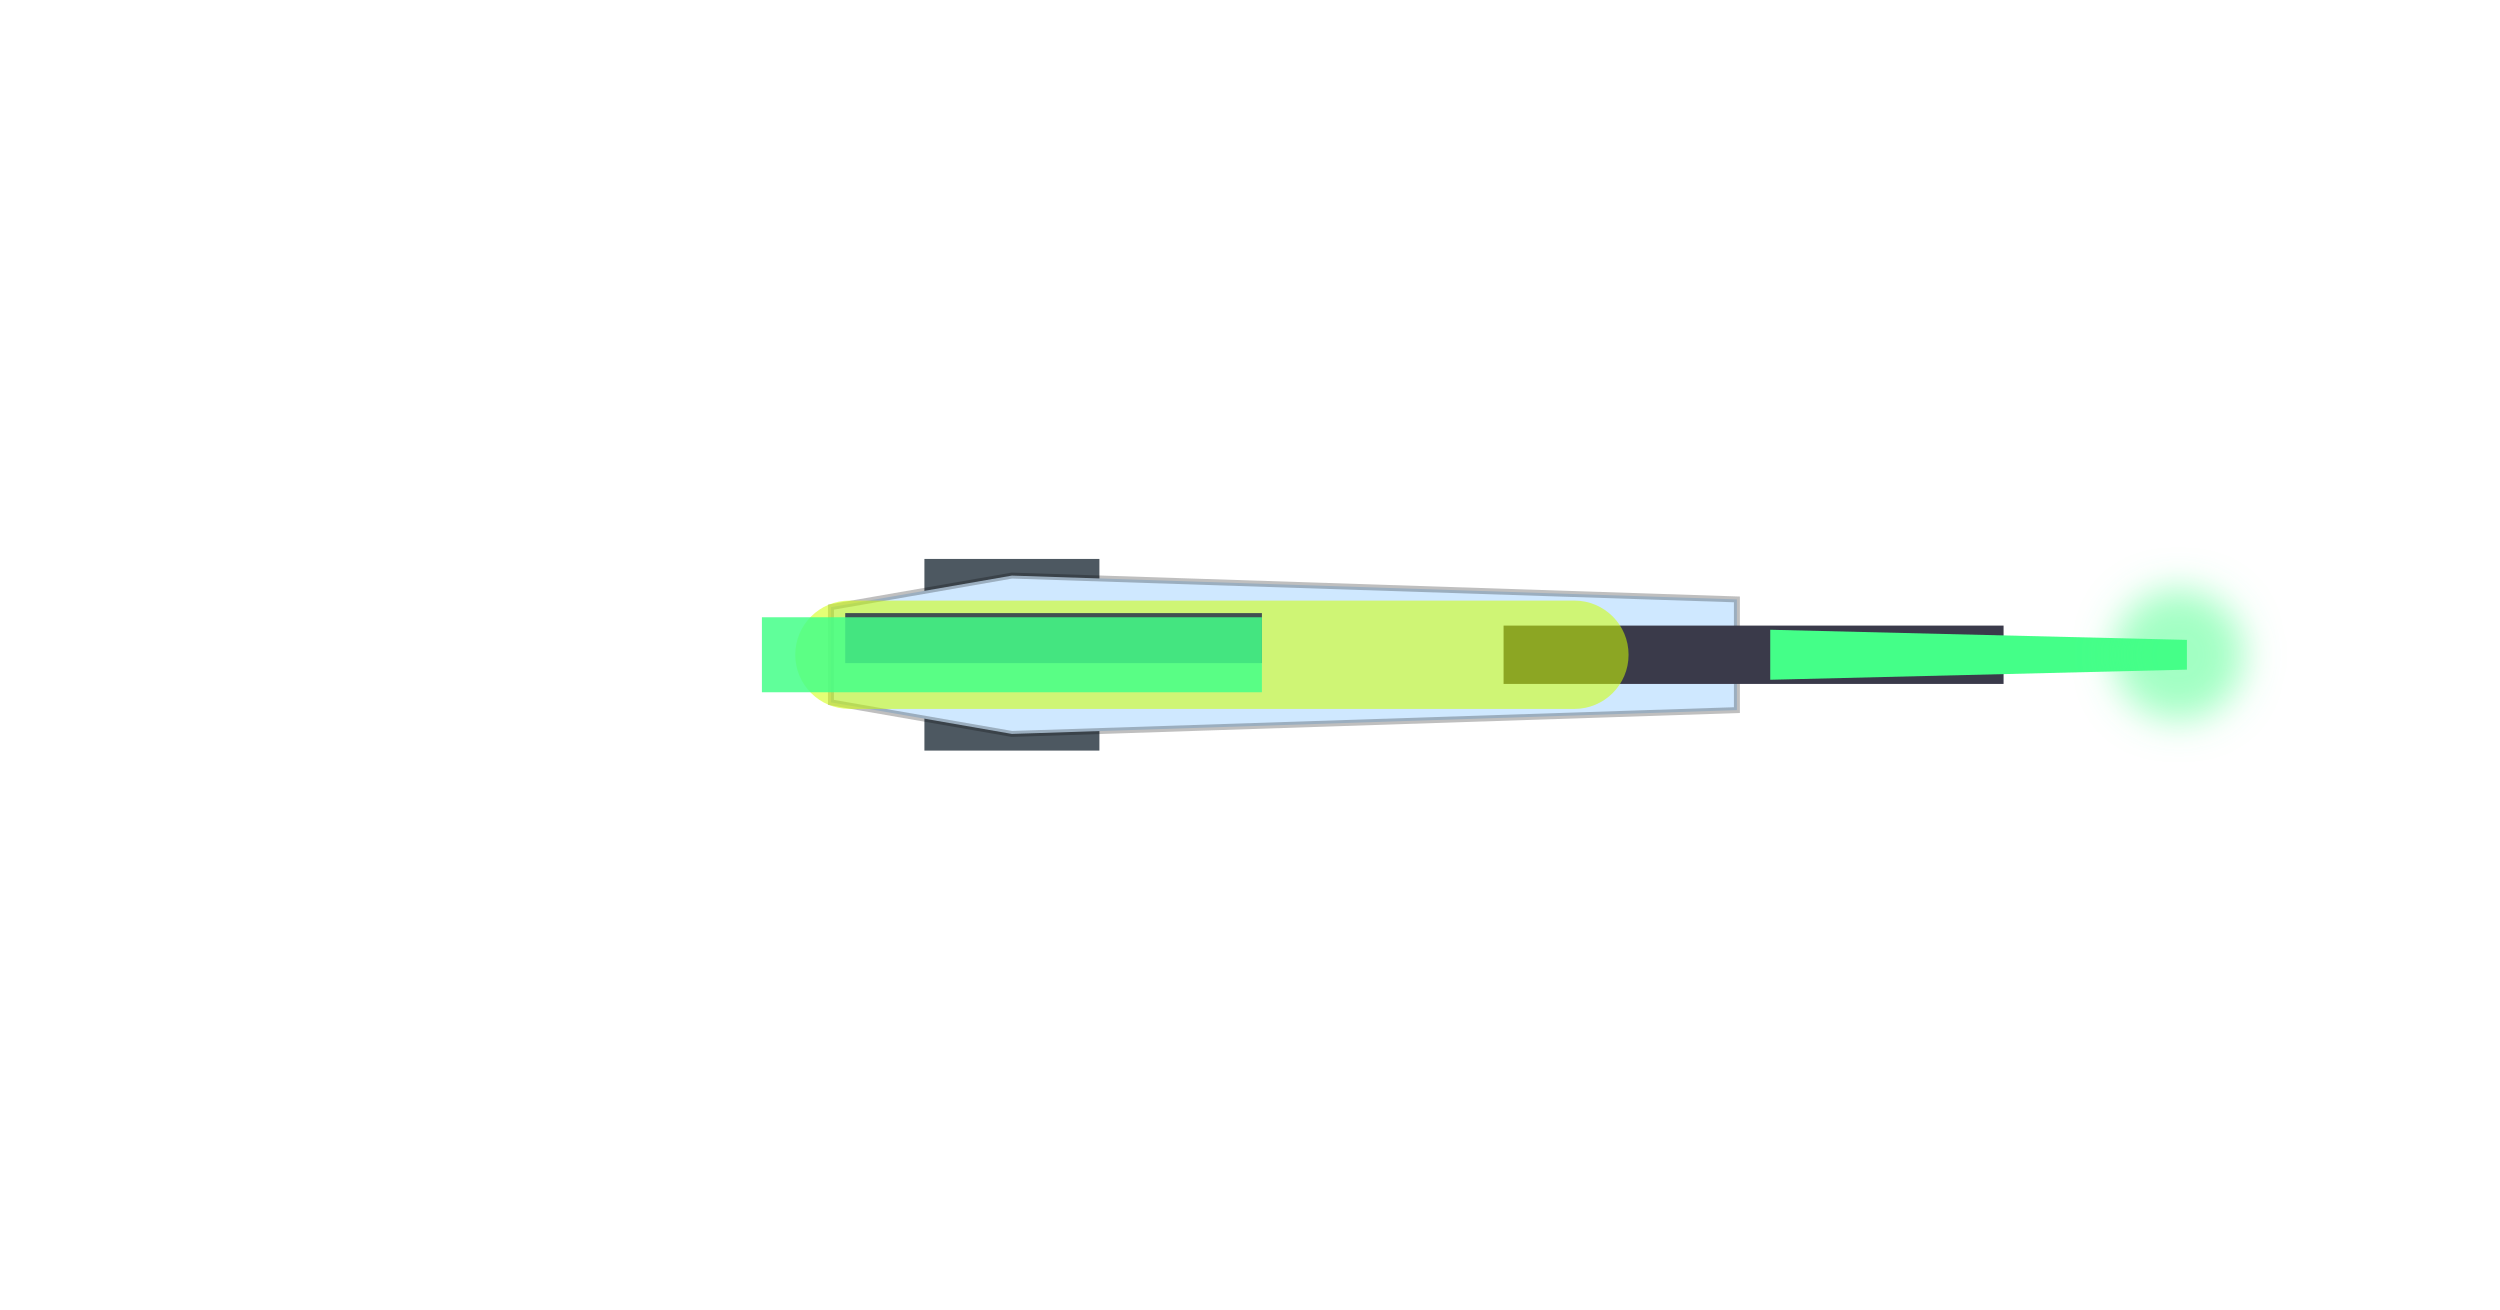
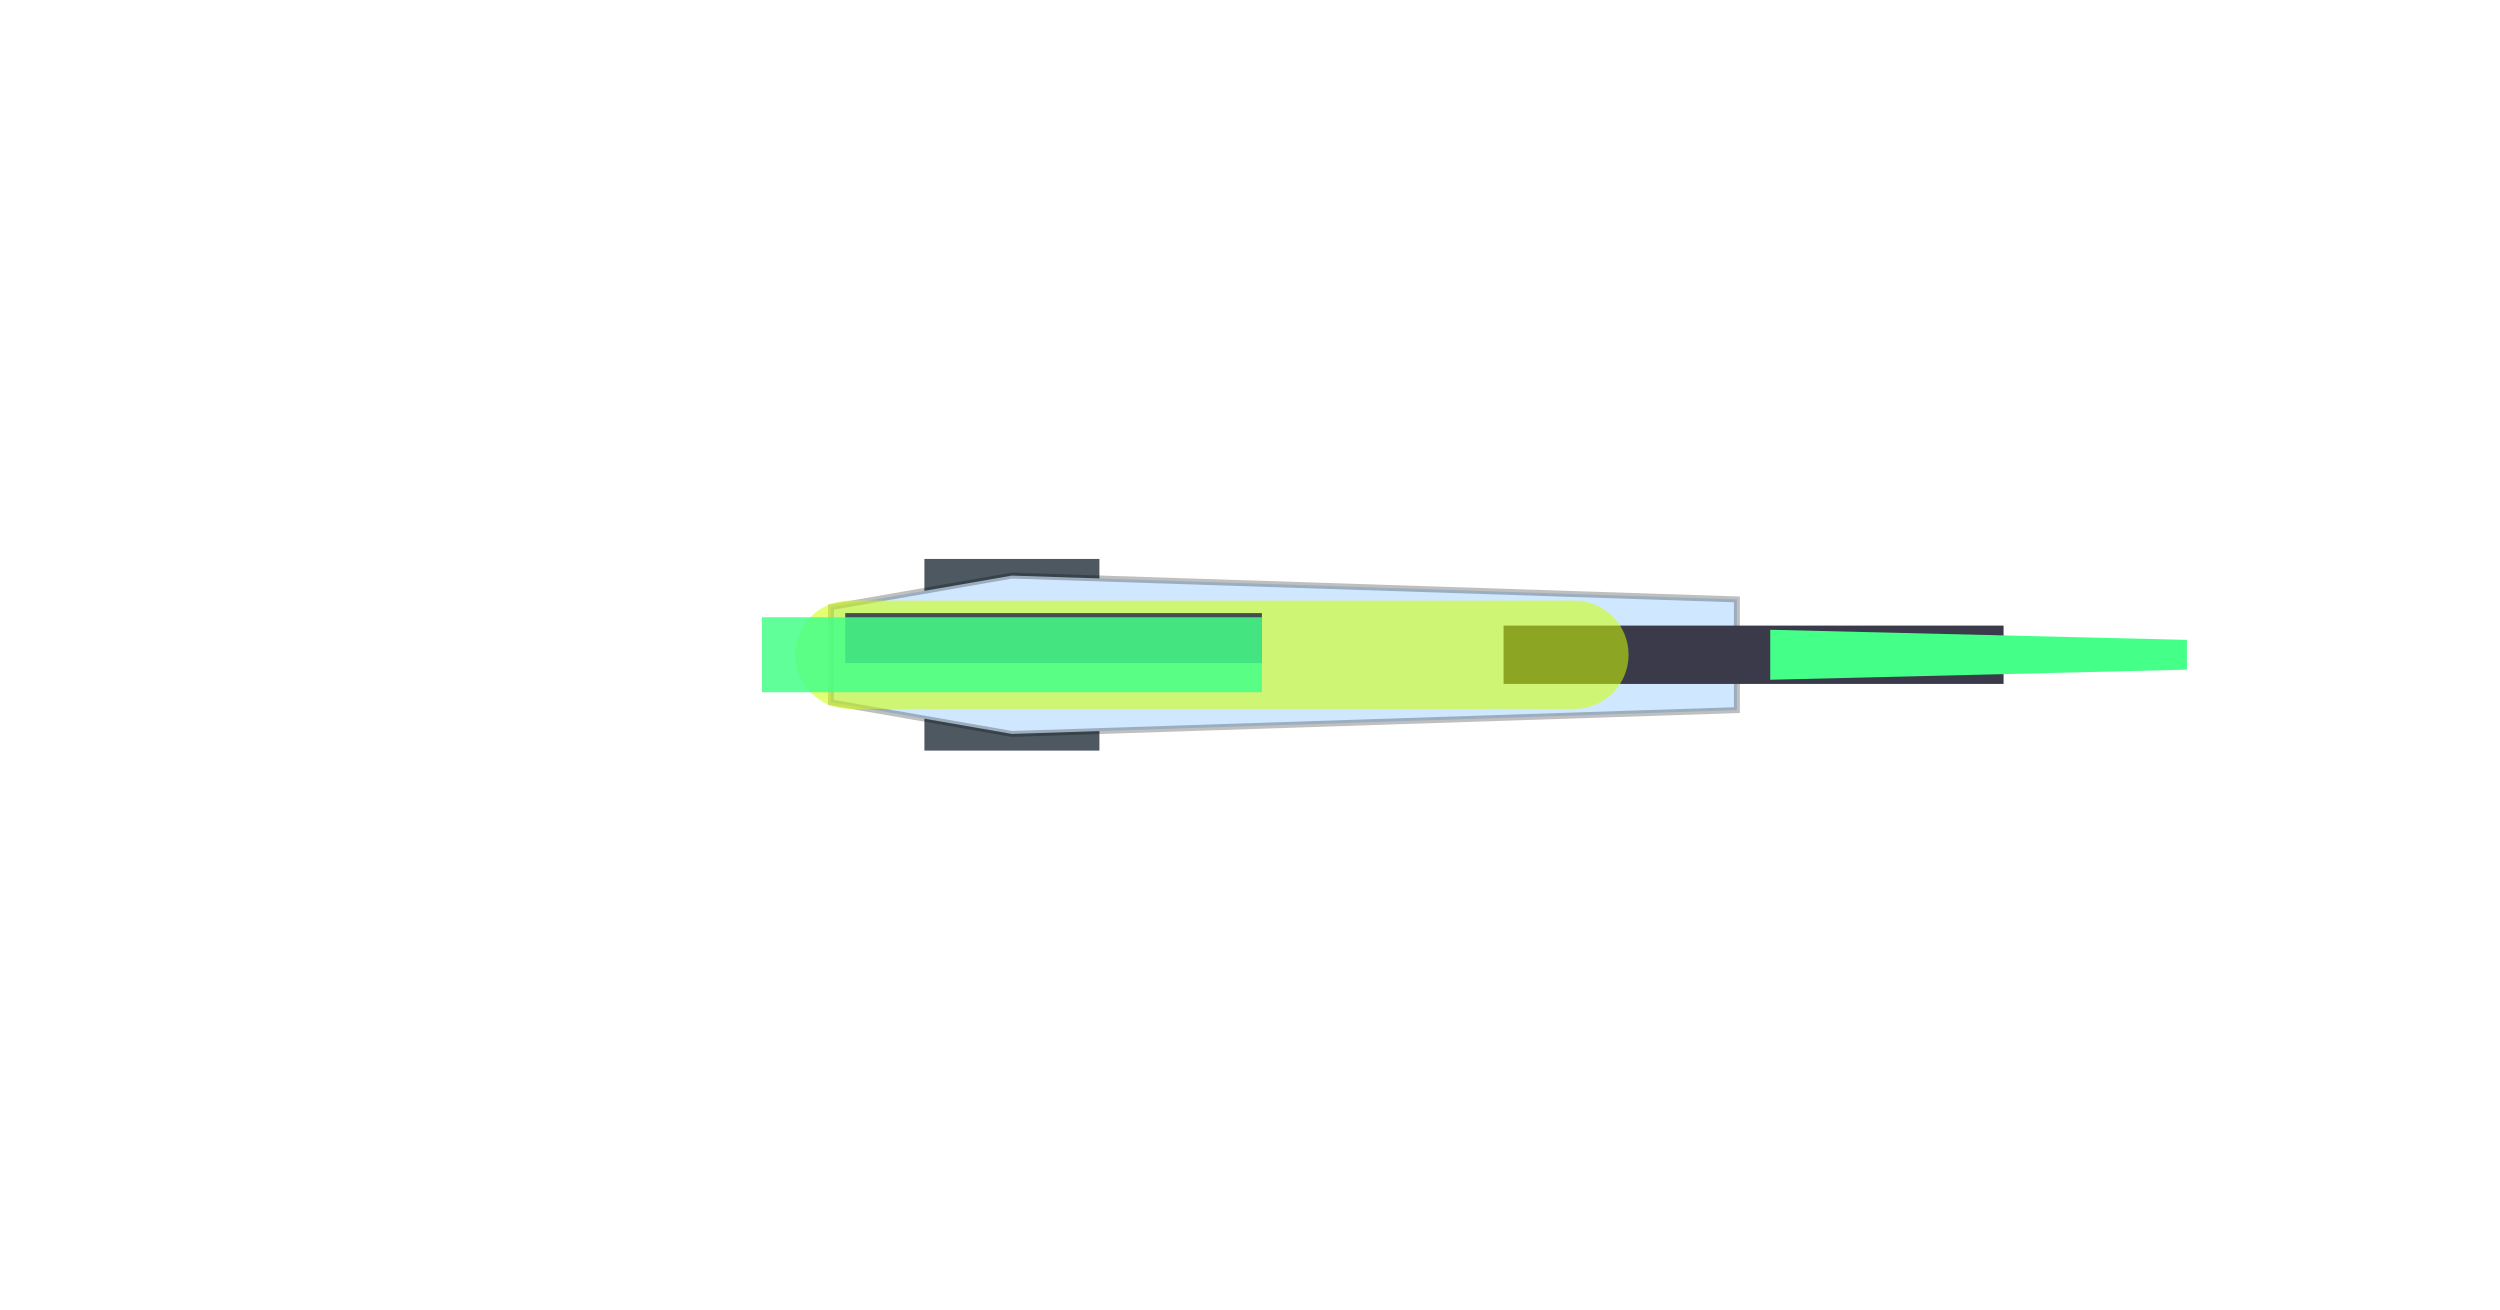
<svg xmlns="http://www.w3.org/2000/svg" viewBox="0 0 420 220" width="420" height="220" class="">
  <polygon points="155.3,93.9 184.7,93.9 184.7,126.1 155.3,126.1" fill="#3a4650" opacity="0.9" />
  <path d="M 170.0,96.7 L 291.8,100.7 L 291.8,119.3 L 170.0,123.3 L 139.6,118.0 L 139.6,102.0 Z" fill="#cfe8ff" stroke="#000" stroke-opacity="0.25" stroke-width="1" />
  <polygon points="252.6,105.1 336.6,105.1 336.6,114.9 252.6,114.9" fill="#3a3a4a" />
  <rect x="133.6" y="100.9" width="140" height="18.2" rx="9.1" fill="#CFFF04" opacity="0.55" />
  <path d="M 297.4,105.8 L 367.4,107.5 L 367.4,112.5 L 297.4,114.2 Z" fill="#44ff88" />
  <polygon points="142.0,103.0 212.0,103.0 212.0,111.4 142.0,111.4" fill="#3a4650" opacity="0.95" />
  <polygon points="128.0,103.7 212.0,103.7 212.0,116.3 128.0,116.3" fill="#44ff88" opacity="0.85" />
-   <circle cx="366" cy="110" r="10.998" fill="#44ff88" opacity="0.5" style="filter:blur(3px)" />
</svg>
